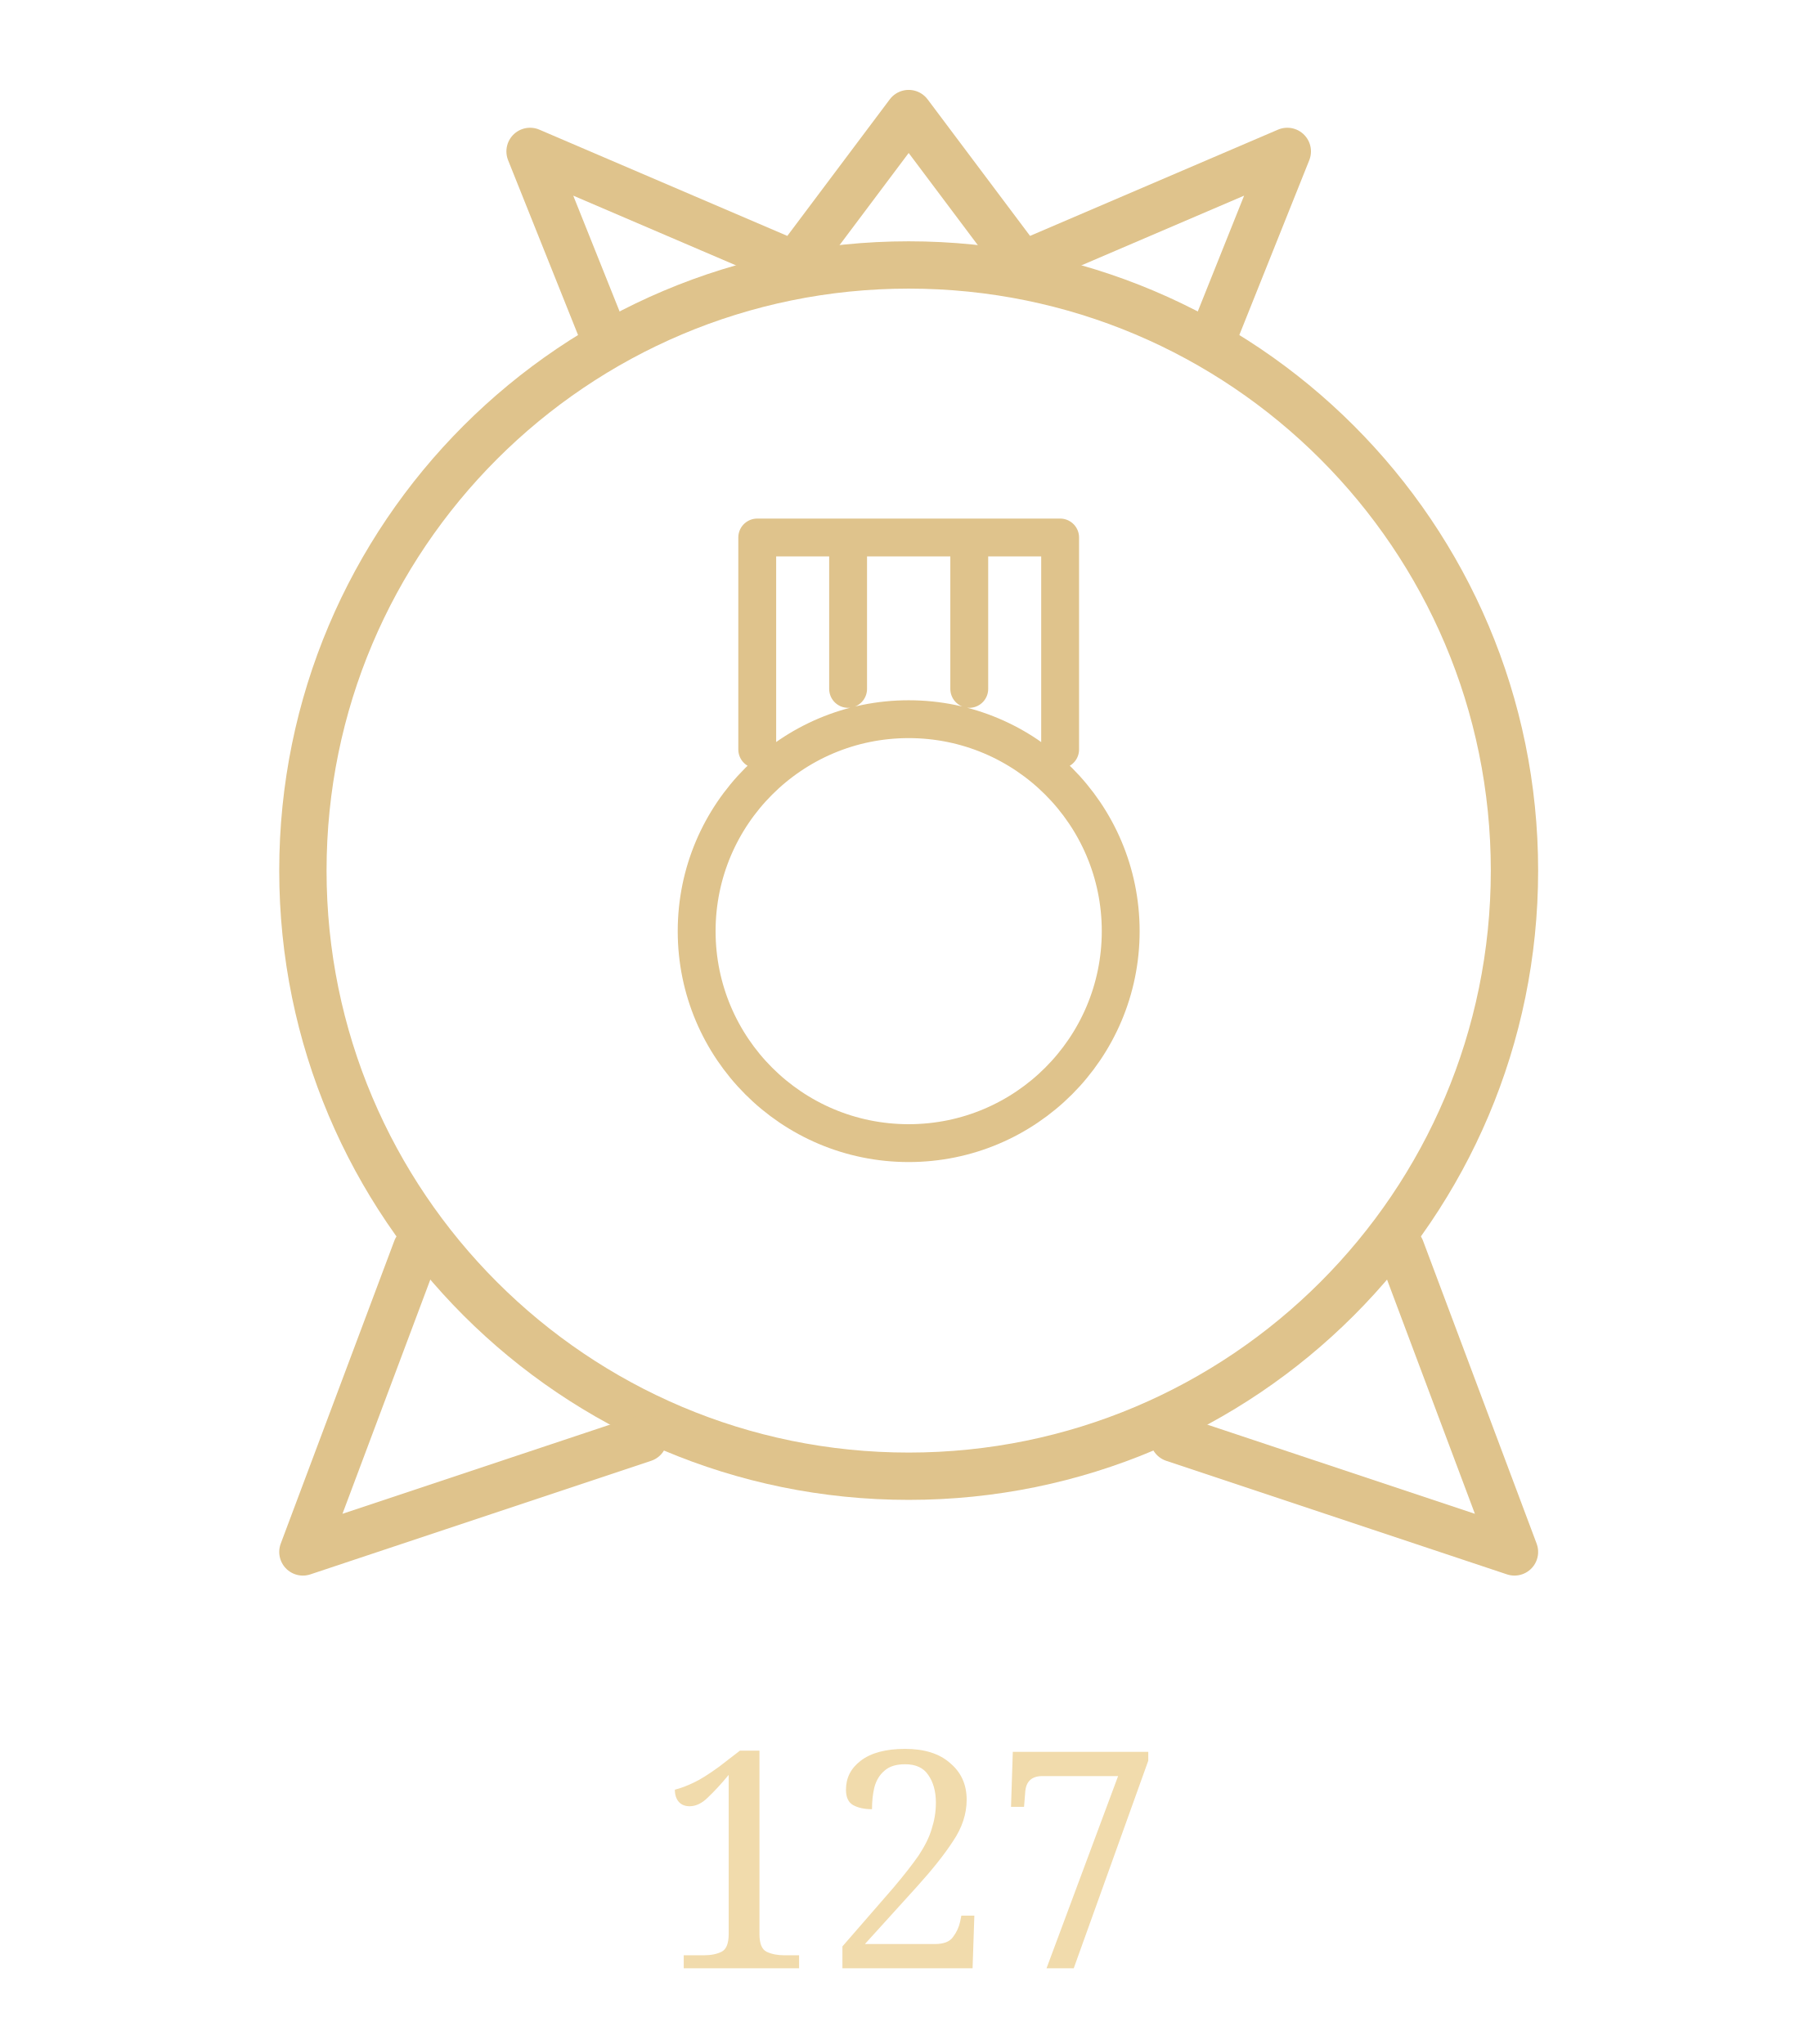
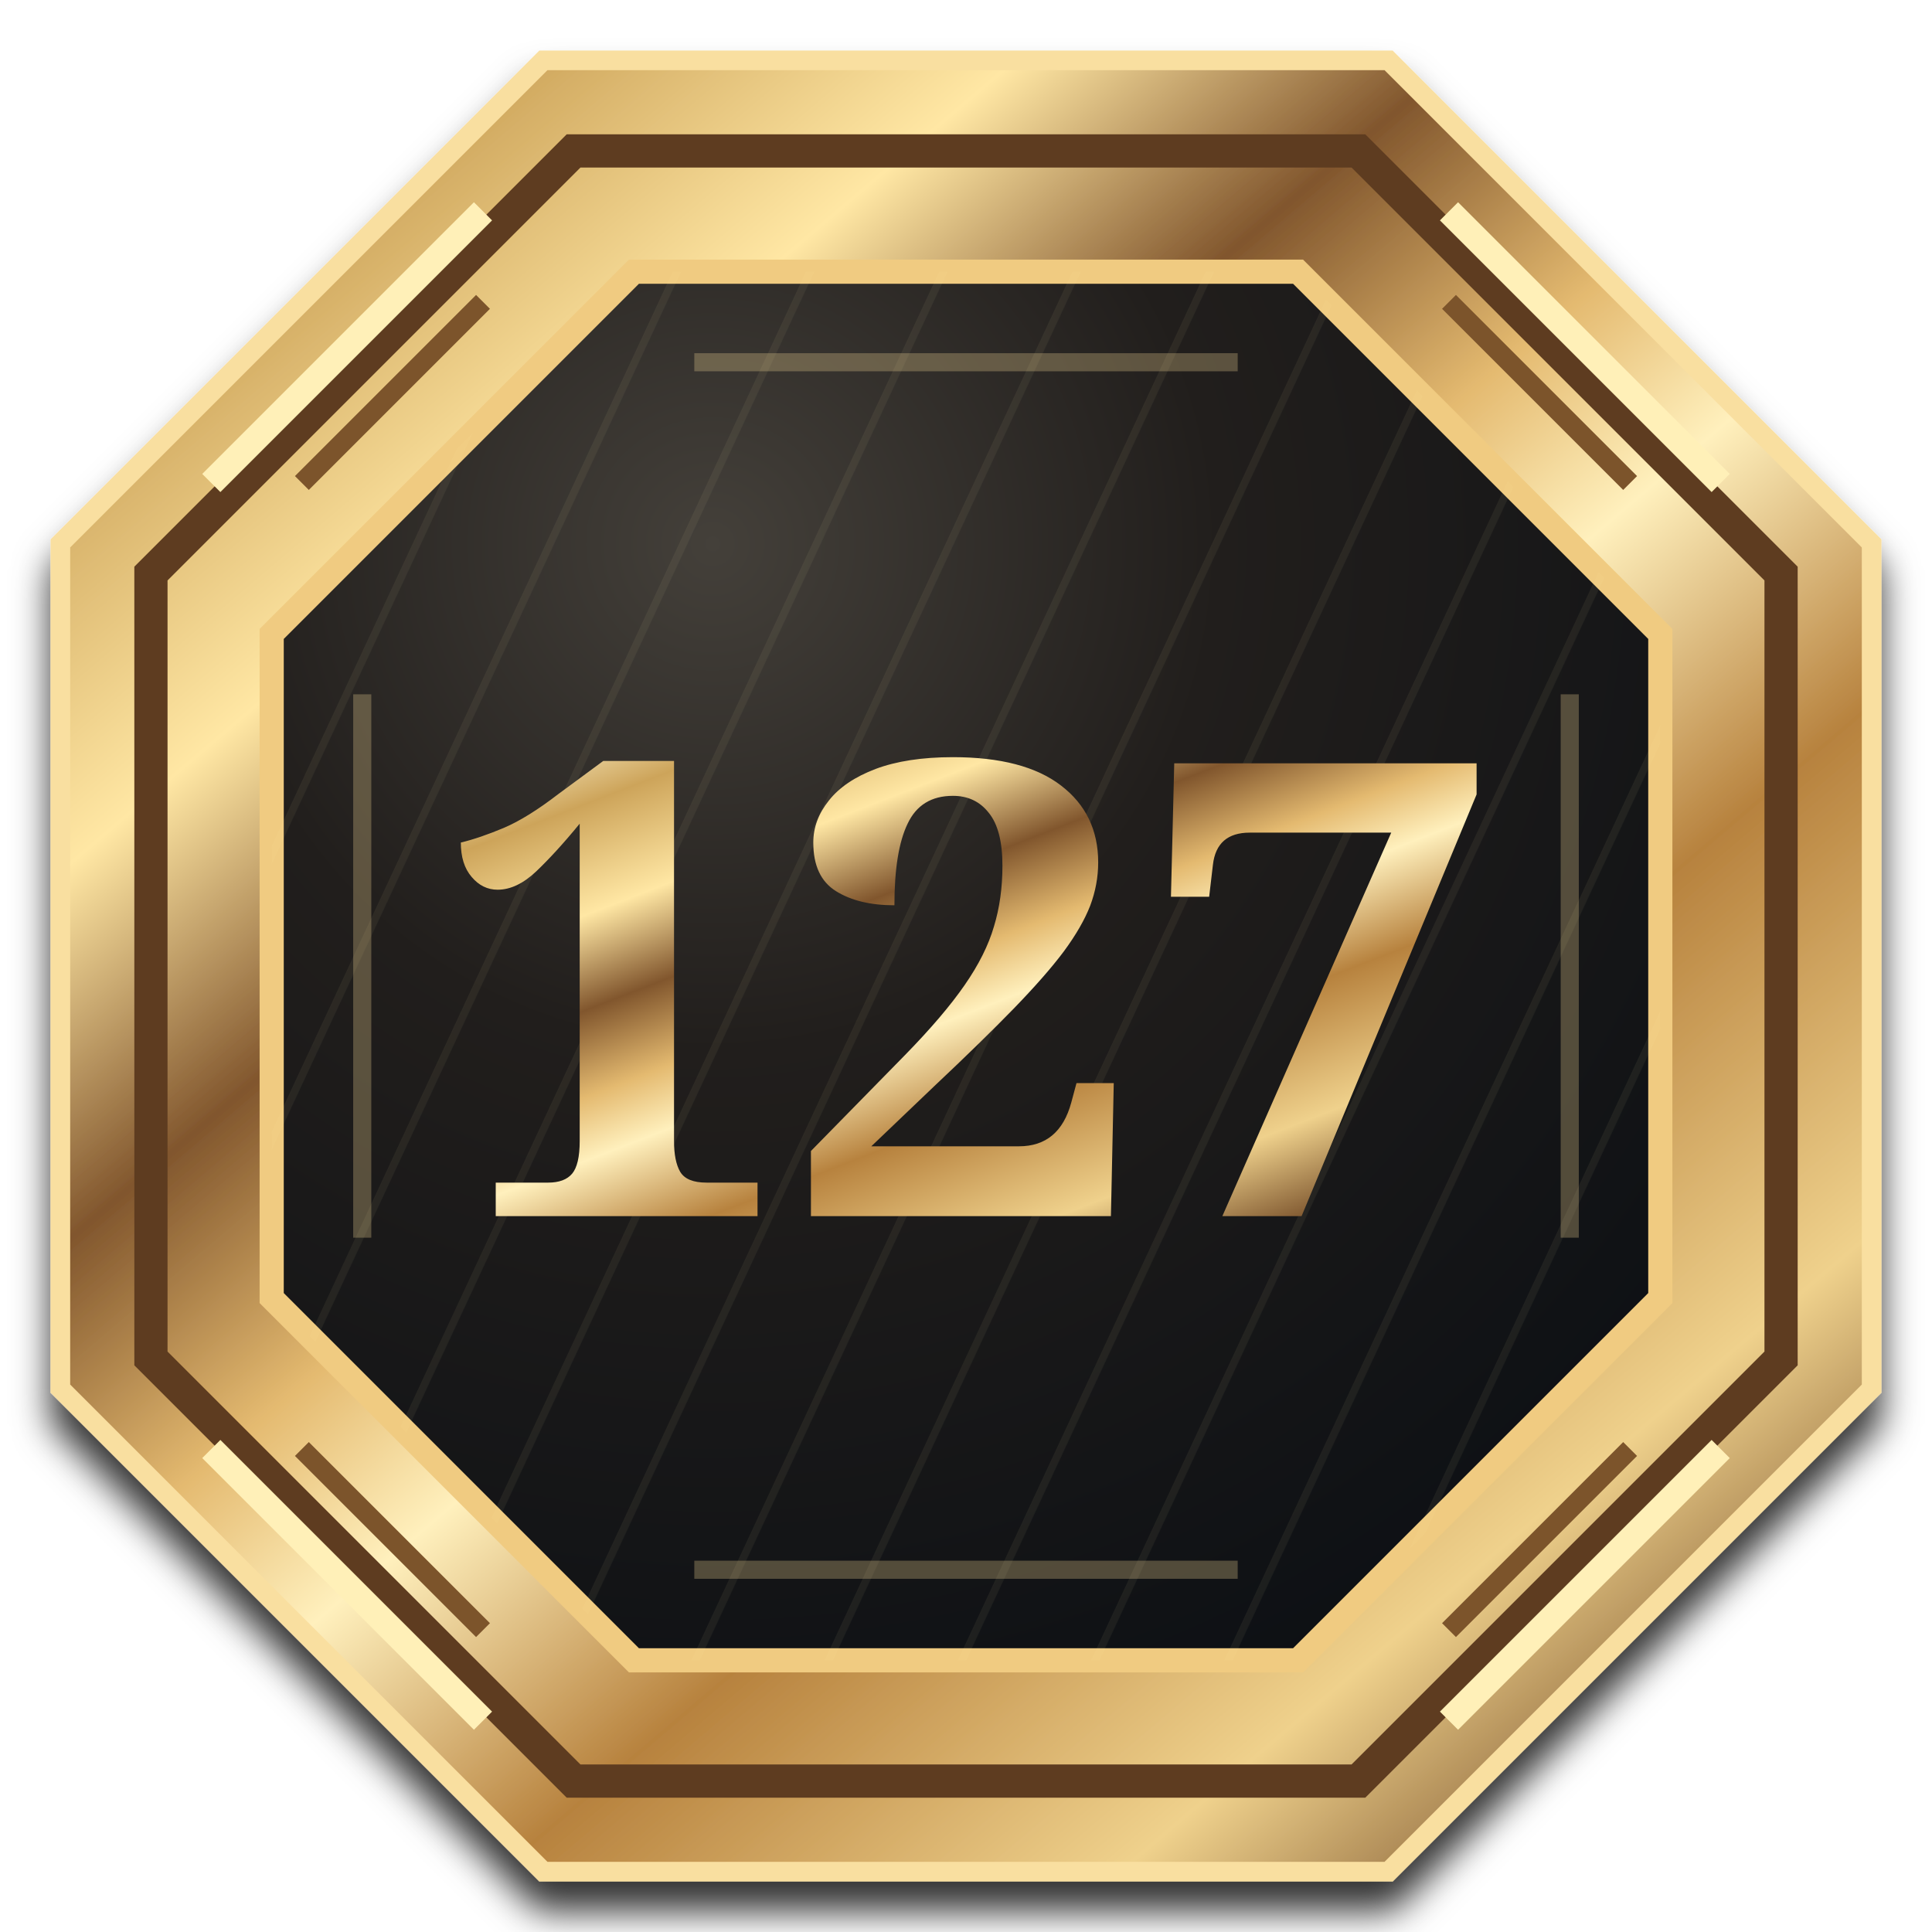
- <svg xmlns="http://www.w3.org/2000/svg" viewBox="0 0 48 54" fill="none" stroke="#dfc38c" stroke-width="1.25" stroke-linecap="round" stroke-linejoin="round">
-   <g transform="translate(4 3)">
-     <circle cx="20" cy="20" r="16" />
-     <path d="M12 6 10 1l7 3 3-4 3 4 7-3-2 5M7 30l-3 8 9-3M33 30l3 8-9-3" />
-     <g transform="translate(4 4) scale(.8)">
-       <path d="M13 22a7 7 0 1 0 14 0a7 7 0 1 0-14 0M15 16V9h10v7M18 9v5M22 9v5" />
-     </g>
-   </g>
-   <text x="24" y="52" text-anchor="middle" fill="#f1dbac" stroke="none" font-size="8" font-family="Georgia,serif">127</text>
+ <svg xmlns="http://www.w3.org/2000/svg" viewBox="0 0 64 64" data-luxury-seal="true">
+   <defs>
+     <linearGradient id="gold" x1="0" y1="0" x2=".85" y2="1">
+       <stop stop-color="#fff6d3" />
+       <stop offset=".12" stop-color="#cda45a" />
+       <stop offset=".26" stop-color="#ffe7a4" />
+       <stop offset=".38" stop-color="#81562d" />
+       <stop offset=".49" stop-color="#e4ba70" />
+       <stop offset=".57" stop-color="#fff0bd" />
+       <stop offset=".7" stop-color="#b7823e" />
+       <stop offset=".87" stop-color="#efd18c" />
+       <stop offset="1" stop-color="#78502a" />
+     </linearGradient>
+     <radialGradient id="enamel" cx=".32" cy=".2" r=".9">
+       <stop stop-color="#44403a" />
+       <stop offset=".4" stop-color="#211e1c" />
+       <stop offset="1" stop-color="#0d1014" />
+     </radialGradient>
+     <pattern id="brushed" width="4" height="4" patternUnits="userSpaceOnUse" patternTransform="rotate(25)">
+       <path d="M0 0v4" stroke="#fff0b5" stroke-opacity=".06" stroke-width=".5" />
+     </pattern>
+     <filter id="raised">
+       <feDropShadow dx="0" dy="1" stdDeviation=".6" flood-color="#000" flood-opacity=".8" />
+     </filter>
+   </defs>
+   <path d="M18 2h28l16 16v28L46 62H18L2 46V18z" fill="url(#gold)" stroke="#f9dfa0" stroke-width=".65" filter="url(#raised)" />
+   <path d="M19 5h26l14 14v26L45 59H19L5 45V19z" fill="none" stroke="#5e3c20" stroke-width="1.1" />
+   <path d="M21 9h22l12 12v22L43 55H21L9 43V21z" fill="url(#enamel)" stroke="#f0cb81" stroke-width=".8" />
+   <path d="M21 9h22l12 12v22L43 55H21L9 43V21z" fill="url(#brushed)" />
+   <path d="M23 12h18M12 23v18M23 52h18M52 23v18" fill="none" stroke="#ebce92" stroke-opacity=".3" stroke-width=".6" />
+   <path d="M16 7l-9 9m41-9 9 9M7 48l9 9m32 0 9-9" stroke="#fff0b8" stroke-width=".85" />
+   <path d="M16 10l-6 6m38-6 6 6M10 48l6 6m32 0 6-6" stroke="#7c542b" stroke-width=".65" />
+   <text x="32" y="33" text-anchor="middle" dominant-baseline="middle" fill="url(#gold)" font-size="21" font-weight="600" font-family="Georgia,serif">127</text>
</svg>
